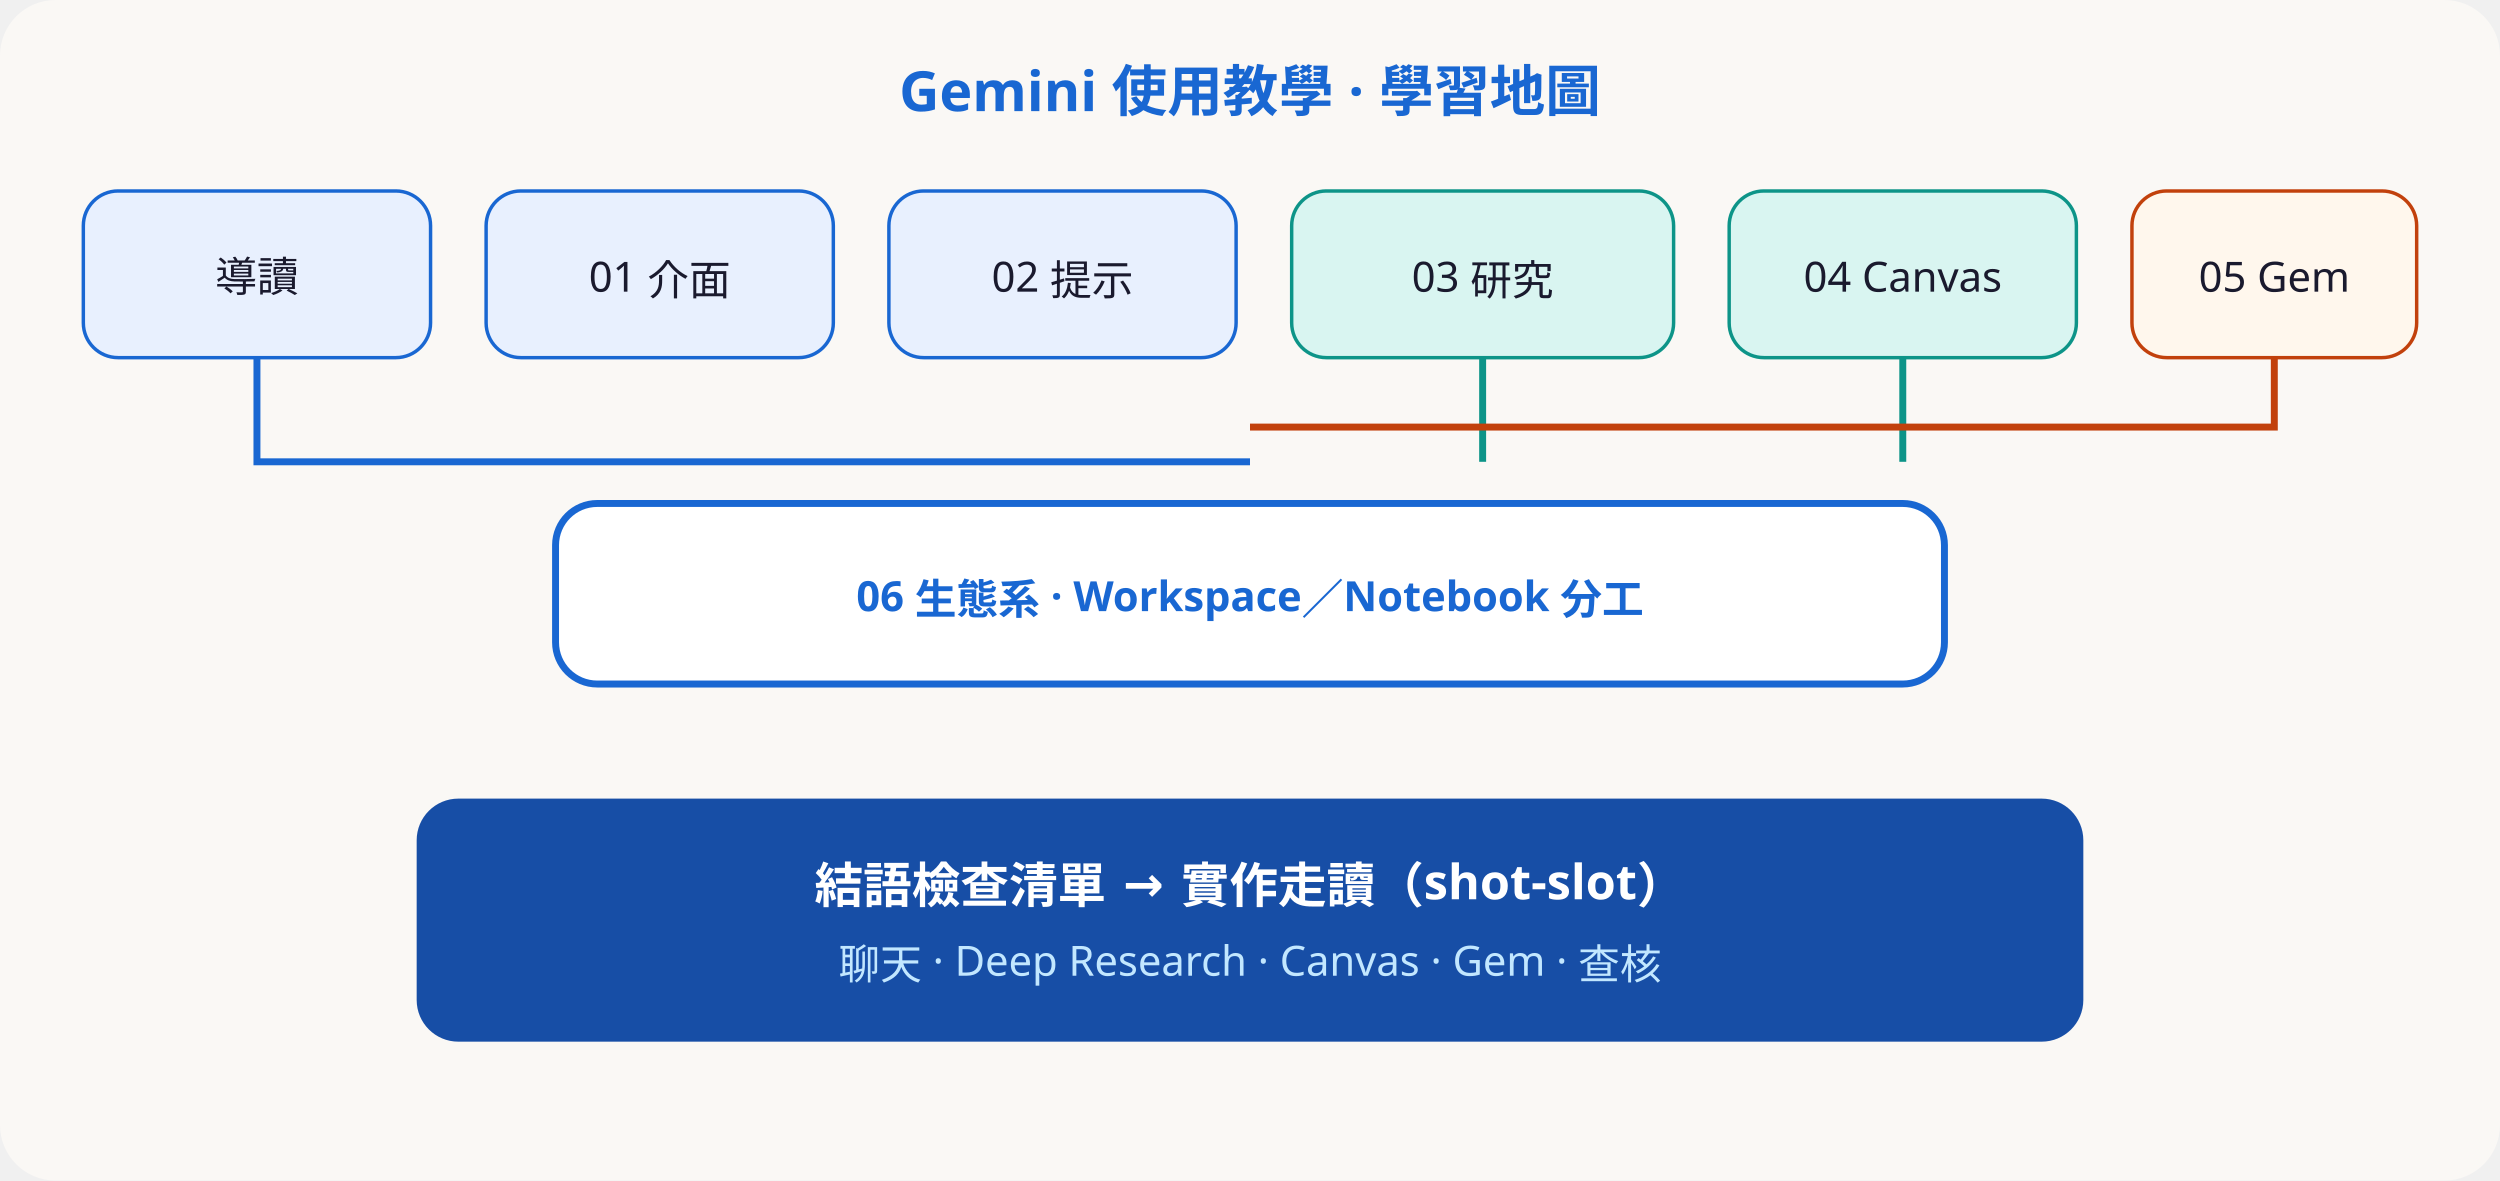
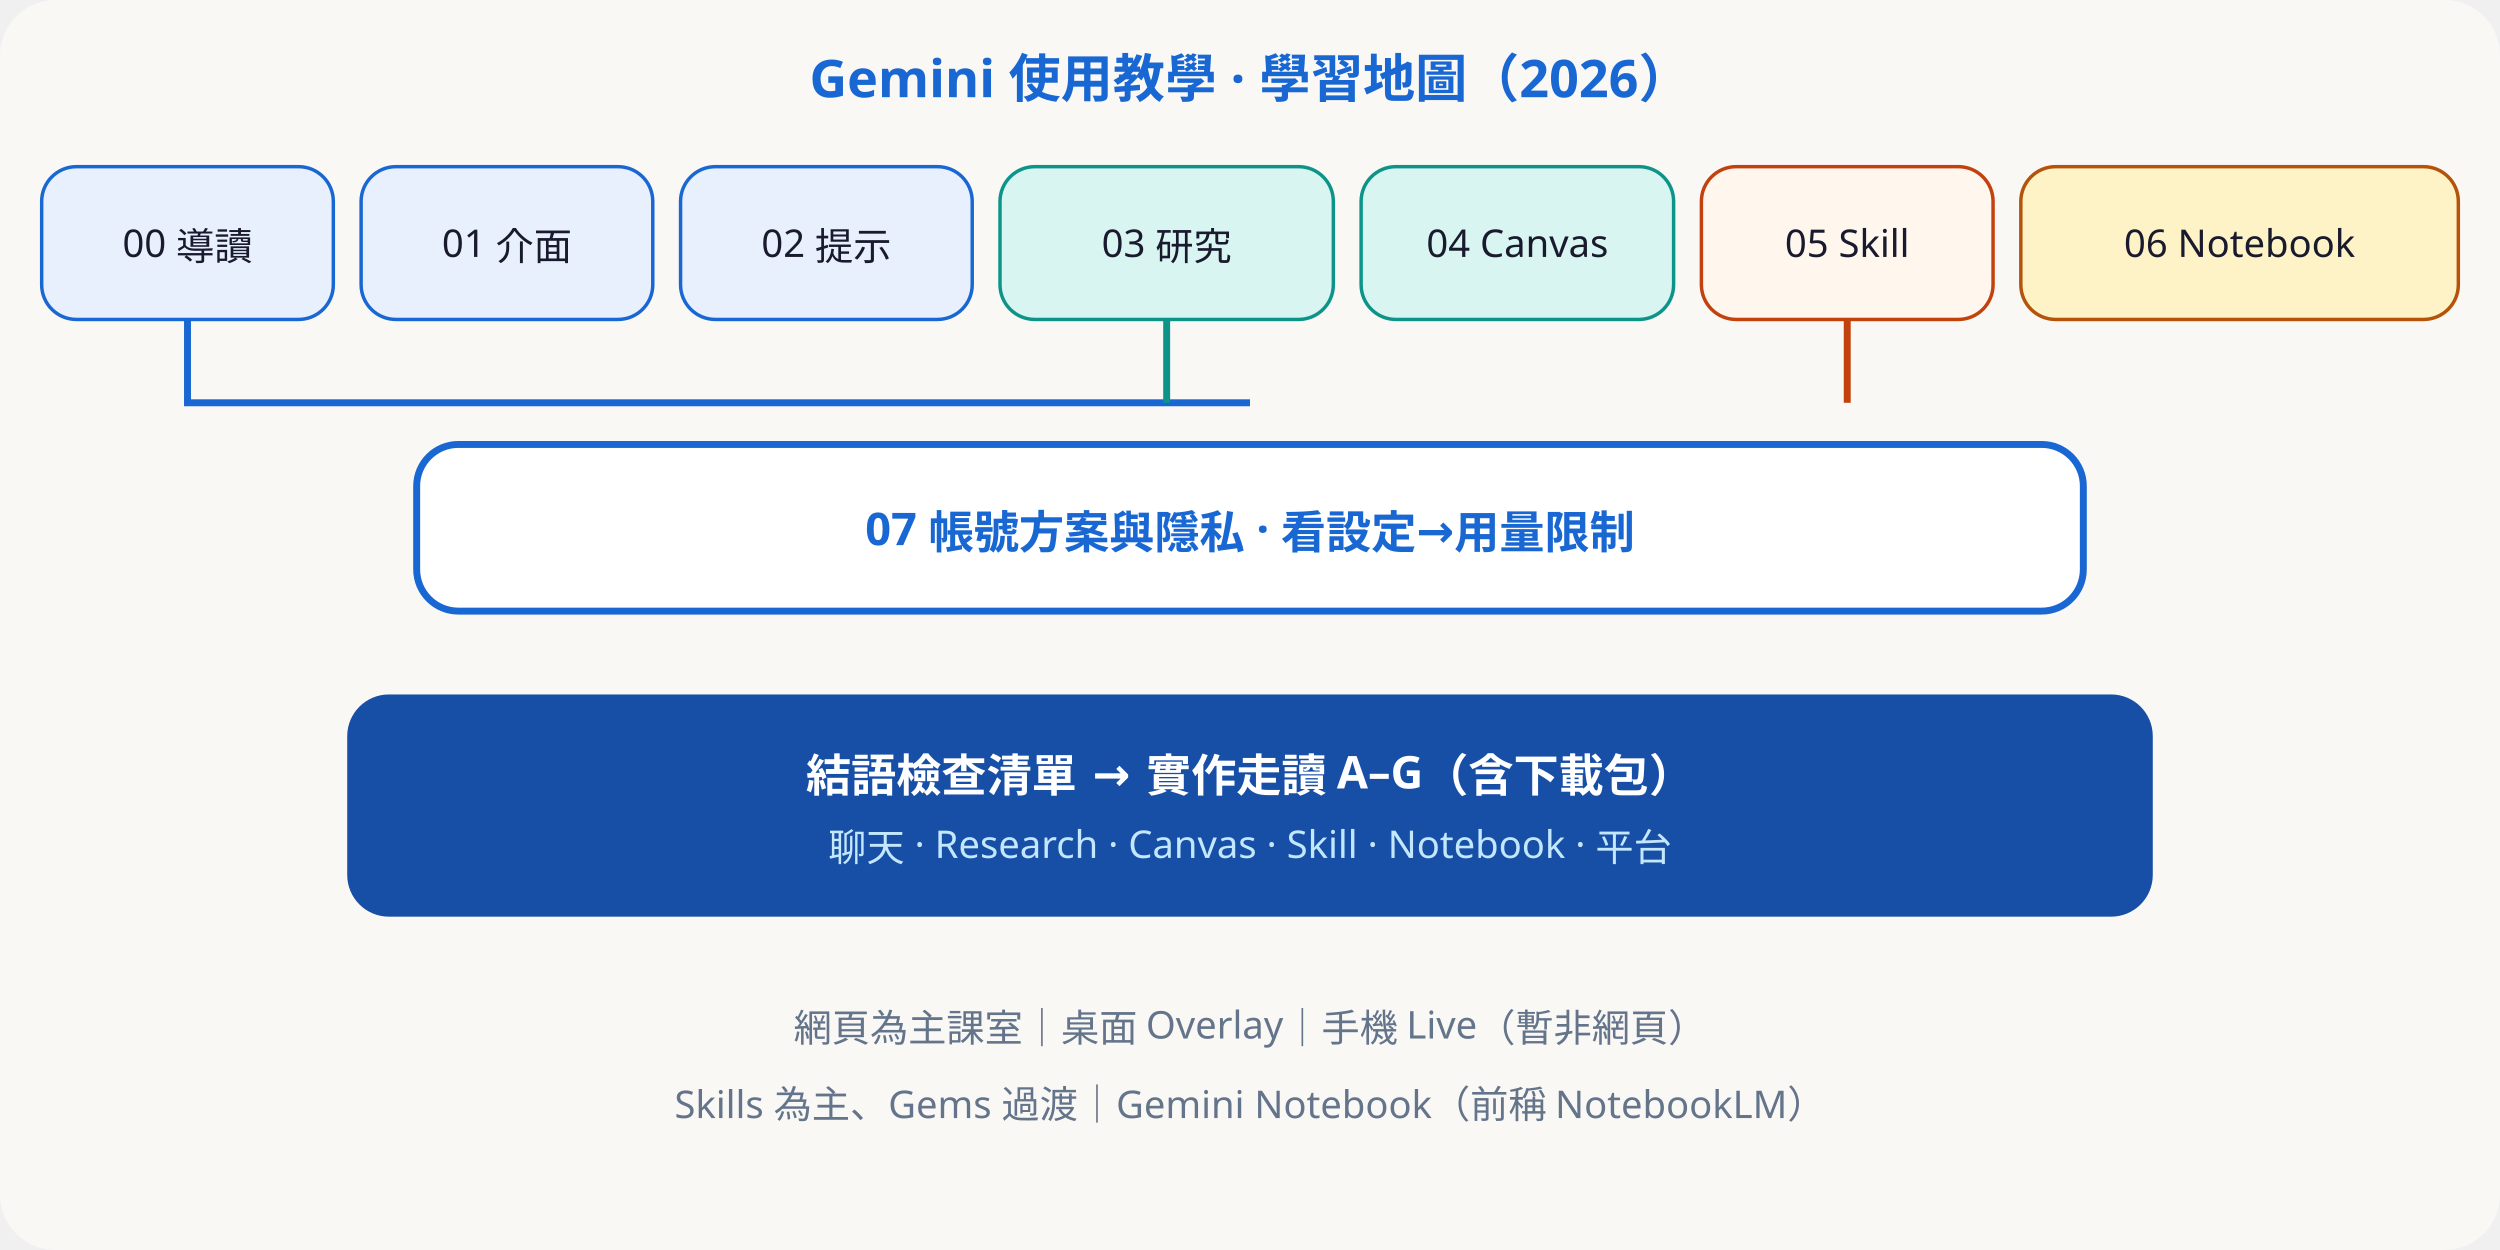
- <svg xmlns="http://www.w3.org/2000/svg" viewBox="0 0 720 340" role="img" aria-label="Gemini 學習地圖">
-   <rect width="720" height="340" rx="16" fill="#faf8f5" />
-   <text x="360" y="32" text-anchor="middle" font-family="Noto Sans TC,sans-serif" font-size="16" font-weight="700" fill="#1967d2">Gemini 使用教學 · 學習地圖</text>
-   <g font-family="Noto Sans TC,sans-serif" font-size="12" fill="#1a1a2e">
-     <rect x="24" y="55" width="100" height="48" rx="10" fill="#e8f0fe" stroke="#1967d2" />
-     <text x="74" y="84" text-anchor="middle">導讀</text>
-     <rect x="140" y="55" width="100" height="48" rx="10" fill="#e8f0fe" stroke="#1967d2" />
-     <text x="190" y="84" text-anchor="middle">01 介面</text>
-     <rect x="256" y="55" width="100" height="48" rx="10" fill="#e8f0fe" stroke="#1967d2" />
-     <text x="306" y="84" text-anchor="middle">02 提示</text>
-     <rect x="372" y="55" width="110" height="48" rx="10" fill="#d9f5f1" stroke="#0d9488" />
-     <text x="427" y="84" text-anchor="middle">03 研究</text>
-     <rect x="498" y="55" width="100" height="48" rx="10" fill="#d9f5f1" stroke="#0d9488" />
-     <text x="548" y="84" text-anchor="middle">04 Canvas</text>
-     <rect x="614" y="55" width="82" height="48" rx="10" fill="#fff7ed" stroke="#c2410c" />
-     <text x="655" y="84" text-anchor="middle">05 Gem</text>
-     <path d="M74 103 v30 H360 v0" stroke="#1967d2" fill="none" stroke-width="2" />
-     <path d="M427 103 v30" stroke="#0d9488" fill="none" stroke-width="2" />
-     <path d="M548 103 v30" stroke="#0d9488" fill="none" stroke-width="2" />
-     <path d="M655 103 v20 H360" stroke="#c2410c" fill="none" stroke-width="2" />
-     <rect x="160" y="145" width="400" height="52" rx="12" fill="#fff" stroke="#1967d2" stroke-width="2" />
-     <text x="360" y="176" text-anchor="middle" font-weight="700" fill="#1967d2">06 生態系 · Workspace／Notebook 分工</text>
-     <rect x="120" y="230" width="480" height="70" rx="12" fill="#174ea6" />
-     <text x="360" y="260" text-anchor="middle" fill="#fff" font-weight="700" font-size="14">結語檢查清單 → 實作走讀（shot-slot）</text>
-     <text x="360" y="282" text-anchor="middle" fill="#c2e7ff" font-size="12">聊天 · Deep Research · Canvas · Gem · 查核</text>
+ <svg xmlns="http://www.w3.org/2000/svg" viewBox="0 0 720 360" role="img" aria-label="Gemini 學習地圖">
+   <rect width="720" height="360" rx="16" fill="#faf8f5" />
+   <text x="360" y="28" text-anchor="middle" font-family="Noto Sans TC,sans-serif" font-size="15" font-weight="700" fill="#1967d2">Gemini 使用教學 · 學習地圖（2026）</text>
+   <g font-family="Noto Sans TC,sans-serif" font-size="11" fill="#1a1a2e">
+     <rect x="12" y="48" width="84" height="44" rx="10" fill="#e8f0fe" stroke="#1967d2" />
+     <text x="54" y="74" text-anchor="middle">00 導讀</text>
+     <rect x="104" y="48" width="84" height="44" rx="10" fill="#e8f0fe" stroke="#1967d2" />
+     <text x="146" y="74" text-anchor="middle">01 介面</text>
+     <rect x="196" y="48" width="84" height="44" rx="10" fill="#e8f0fe" stroke="#1967d2" />
+     <text x="238" y="74" text-anchor="middle">02 提示</text>
+     <rect x="288" y="48" width="96" height="44" rx="10" fill="#d9f5f1" stroke="#0d9488" />
+     <text x="336" y="74" text-anchor="middle">03 研究</text>
+     <rect x="392" y="48" width="90" height="44" rx="10" fill="#d9f5f1" stroke="#0d9488" />
+     <text x="437" y="74" text-anchor="middle">04 Canvas</text>
+     <rect x="490" y="48" width="84" height="44" rx="10" fill="#fff7ed" stroke="#c2410c" />
+     <text x="532" y="74" text-anchor="middle">05 Skill</text>
+     <rect x="582" y="48" width="126" height="44" rx="10" fill="#fef3c7" stroke="#b45309" />
+     <text x="645" y="74" text-anchor="middle">06 Notebook</text>
+     <path d="M54 92 v24 H360" stroke="#1967d2" fill="none" stroke-width="2" />
+     <path d="M336 92 v24" stroke="#0d9488" fill="none" stroke-width="2" />
+     <path d="M532 92 v24" stroke="#c2410c" fill="none" stroke-width="2" />
+     <rect x="120" y="128" width="480" height="48" rx="12" fill="#fff" stroke="#1967d2" stroke-width="2" />
+     <text x="360" y="157" text-anchor="middle" font-weight="700" fill="#1967d2" font-size="13">07 帳號方案與隱私 · 看設定→用量限制</text>
+     <rect x="100" y="200" width="520" height="64" rx="12" fill="#174ea6" />
+     <text x="360" y="228" text-anchor="middle" fill="#fff" font-weight="700" font-size="13">結語檢查清單 → 實作走讀 A–G（含下載包）</text>
+     <text x="360" y="248" text-anchor="middle" fill="#c2e7ff" font-size="11">聊天 · Research · Canvas · Skill · Notebook · 平台</text>
+     <text x="360" y="300" text-anchor="middle" fill="#64748b" font-size="11">網頁為主課室｜桌面 Overlay｜手機 Live（暫非網頁）</text>
+     <text x="360" y="322" text-anchor="middle" fill="#64748b" font-size="11">Skills 為主、Gems 過渡｜Gemini Notebook（前稱 NotebookLM）</text>
  </g>
</svg>
